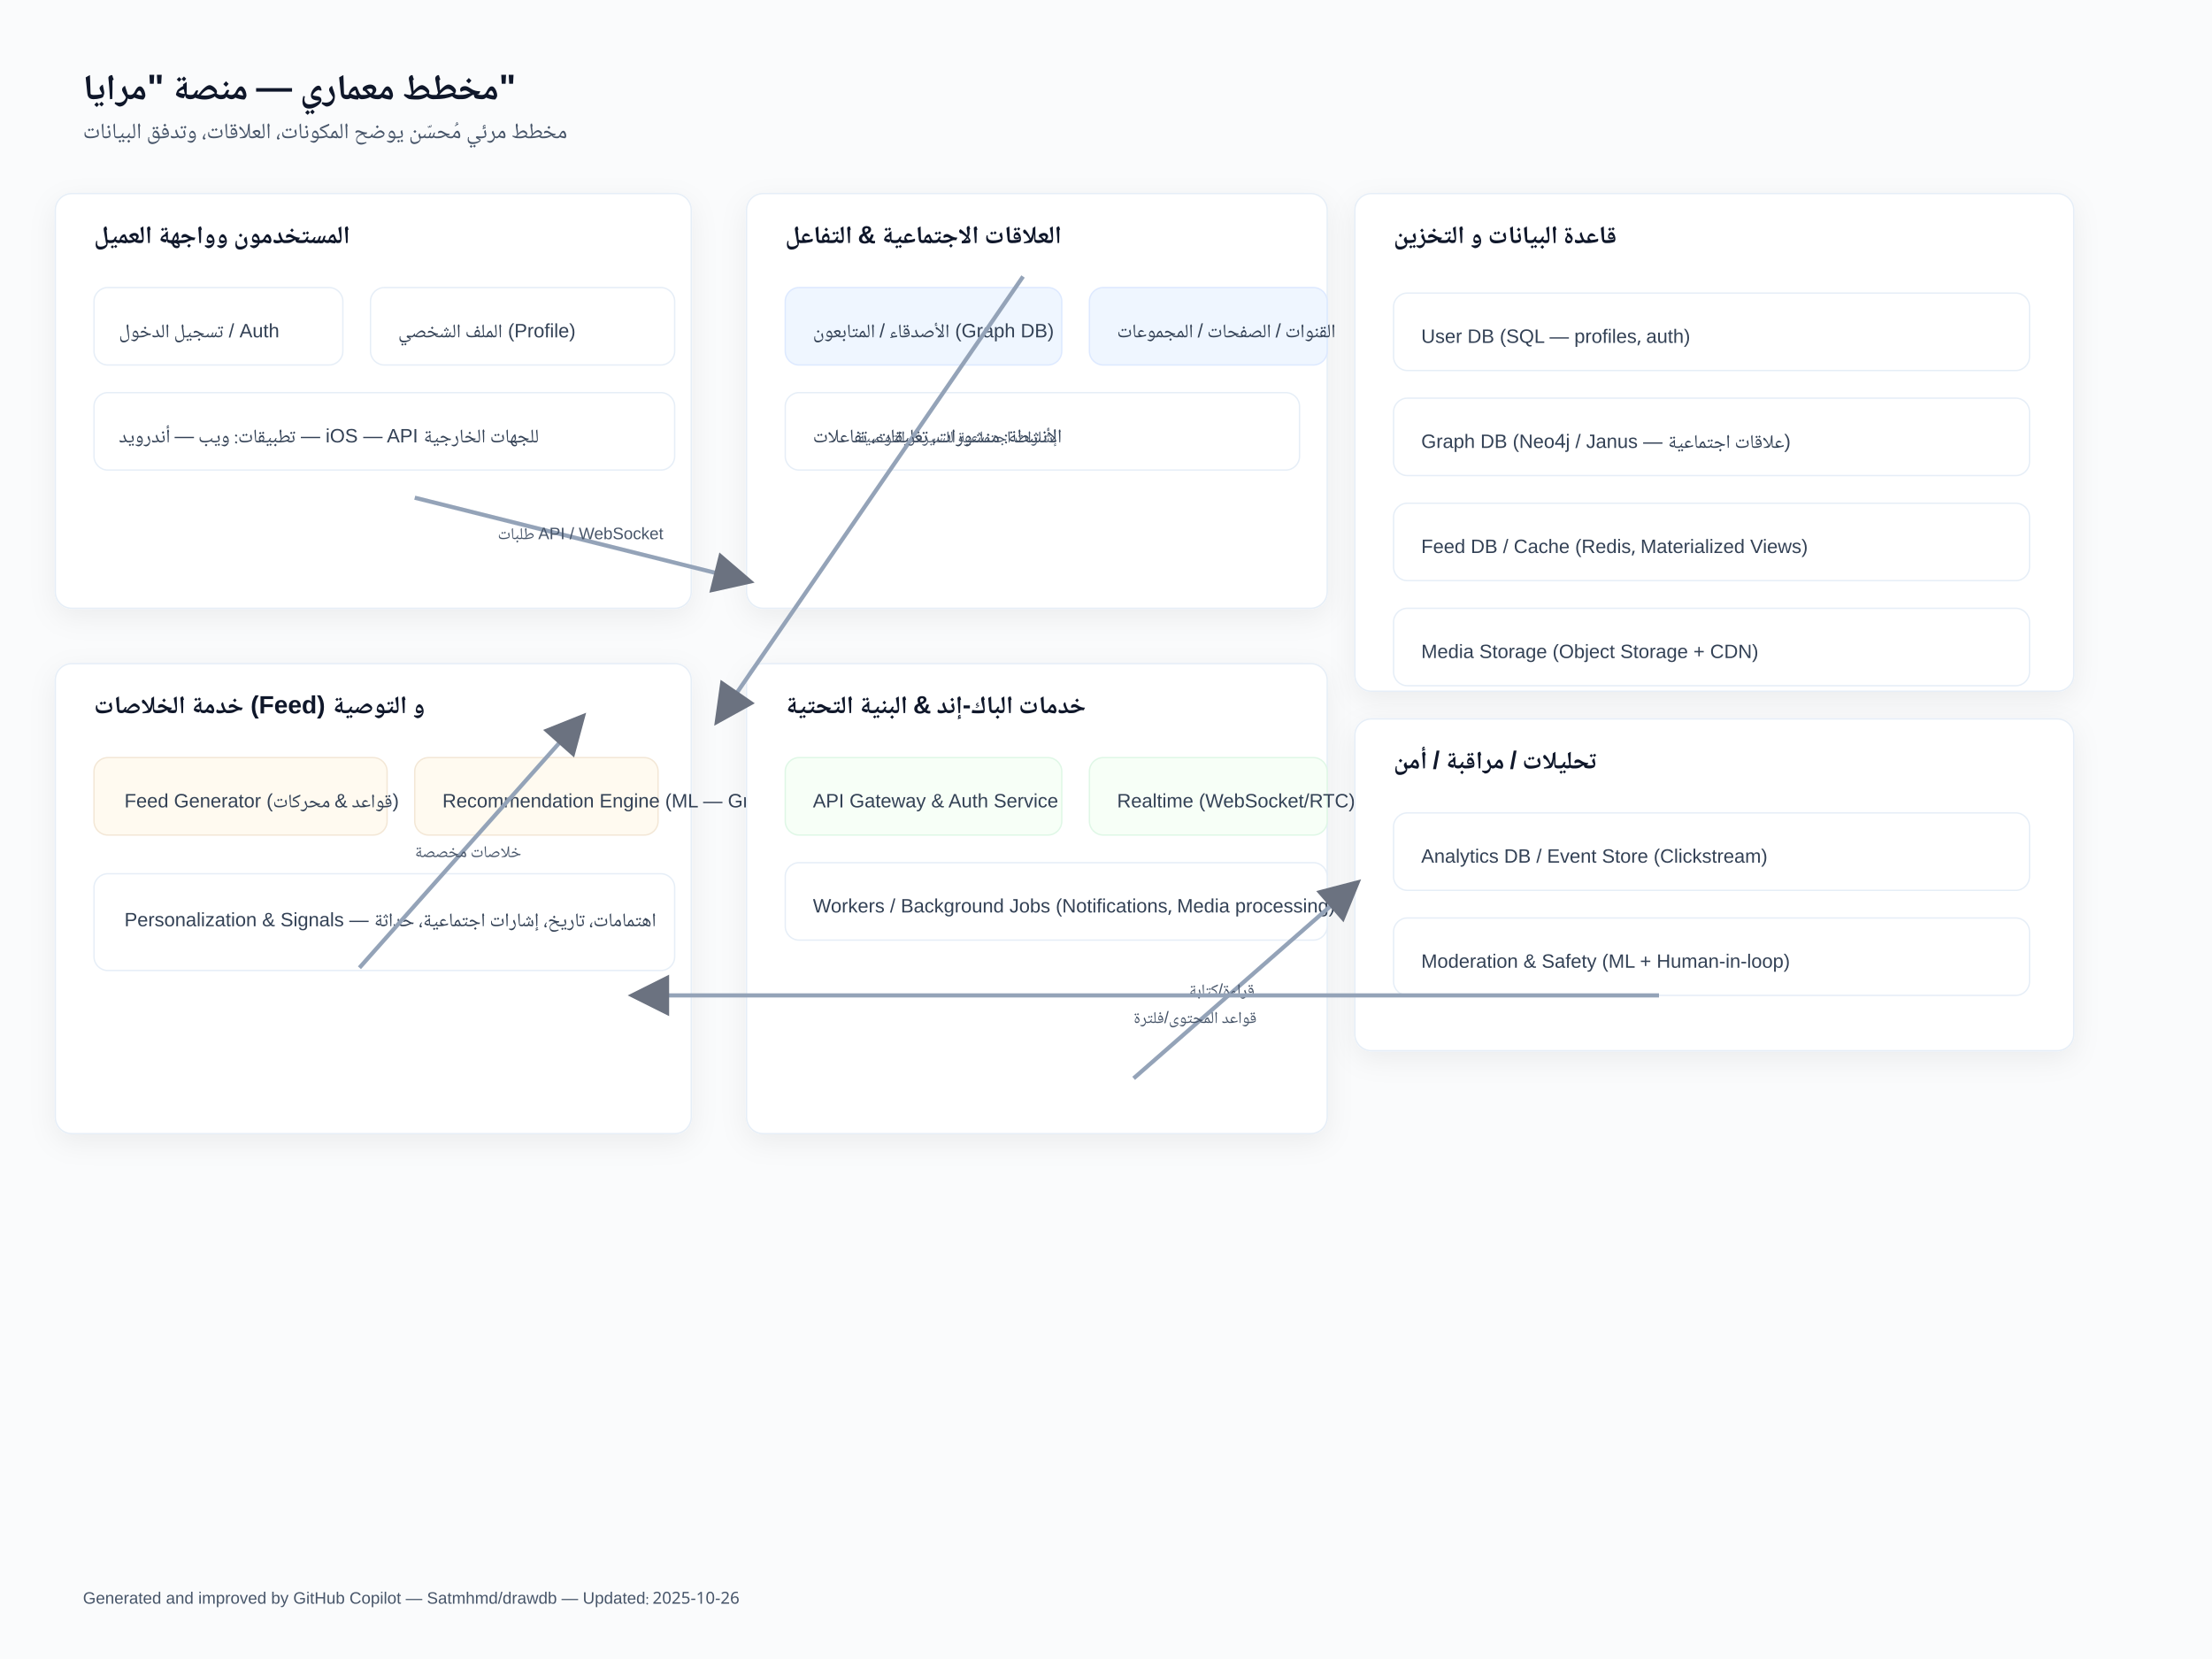
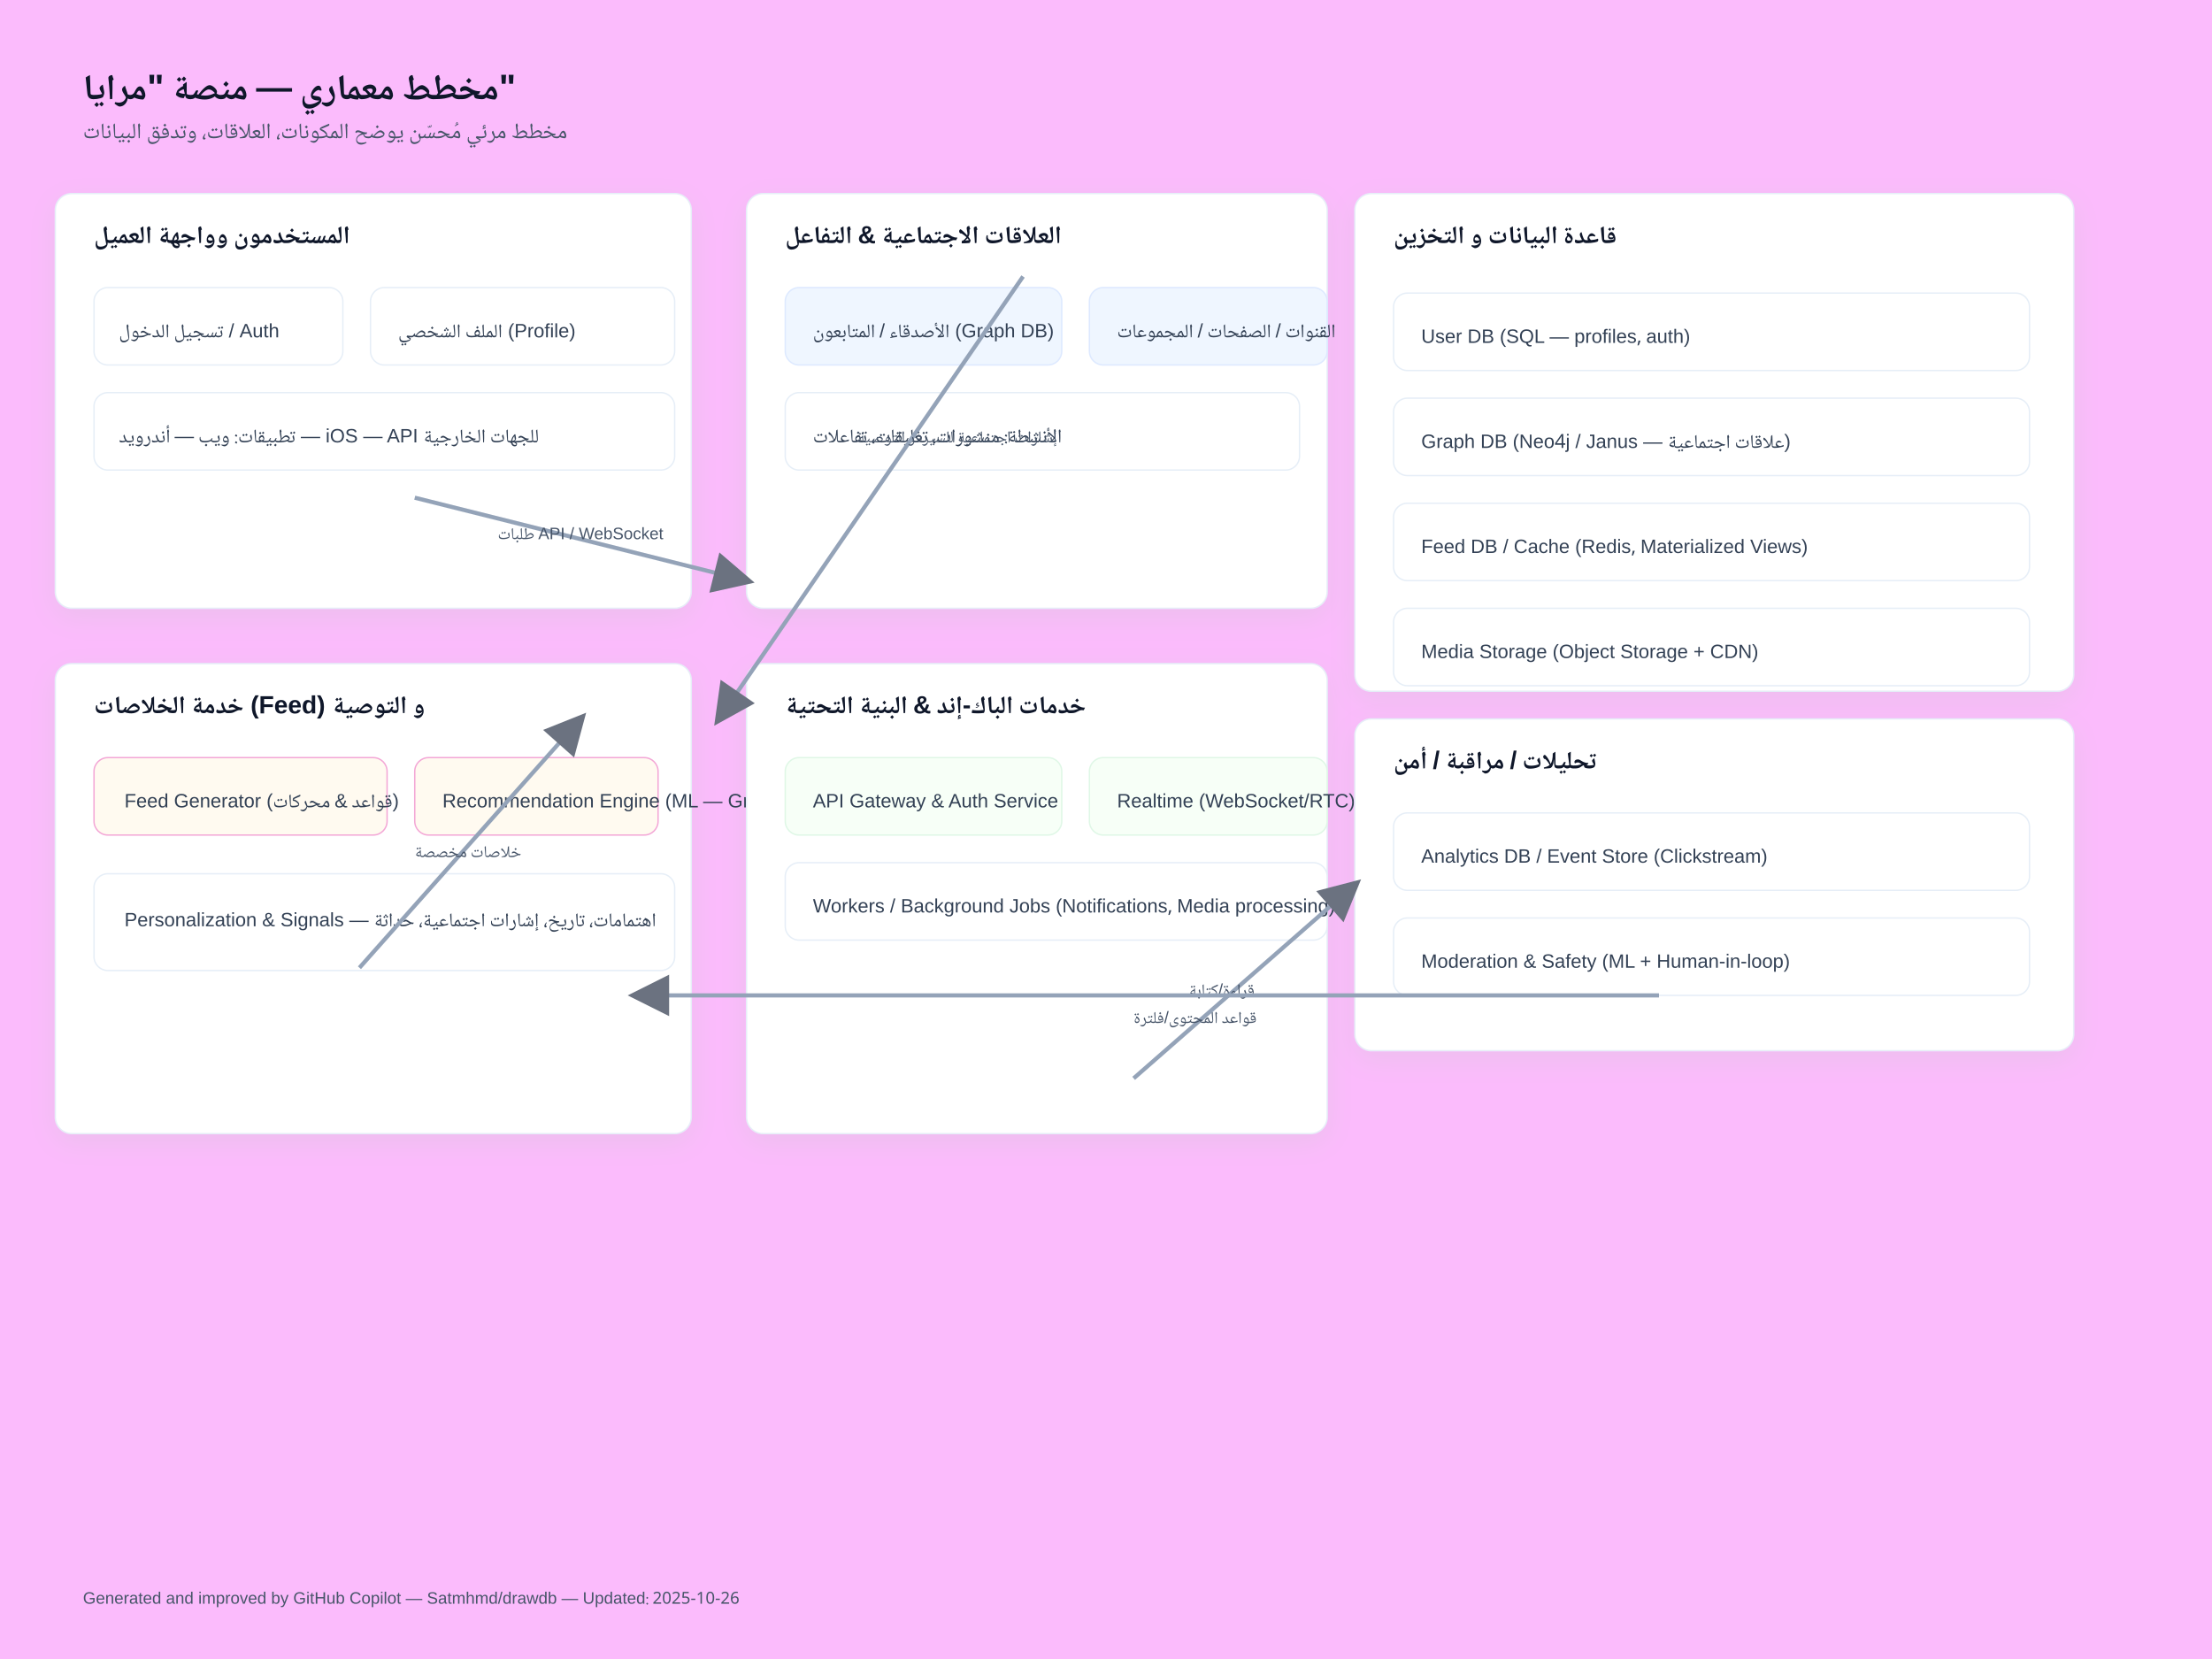
<svg xmlns="http://www.w3.org/2000/svg" width="1600" height="1200" viewBox="0 0 1600 1200">
  <defs>
    <filter id="soft" x="-20%" y="-20%" width="140%" height="140%">
-       <feDropShadow dx="0" dy="6" stdDeviation="10" flood-color="#000" flood-opacity="0.06" />
+       <feDropShadow dx="0" dy="6" stdDeviation="10" flood-color="#0AFB00" flood-opacity="0.06" />
    </filter>
    <filter id="subtle" x="-10%" y="-10%" width="120%" height="120%">
      <feGaussianBlur stdDeviation="1" result="b" />
      <feMerge>
        <feMergeNode in="b" />
        <feMergeNode in="SourceGraphic" />
      </feMerge>
    </filter>
    <marker id="arrow" markerWidth="10" markerHeight="10" refX="8" refY="5" orient="auto">
      <path d="M0,0 L10,5 L0,10 z" fill="#6B7280" />
    </marker>
    <style type="text/css">
      svg { font-family: "Cairo", "Noto Naskh Arabic", "Helvetica Neue", Arial, sans-serif; }
      .header { font-size: 26px; font-weight: 700; fill: #0F172A; }
      .sub { font-size: 16px; fill: #475569; }
      .box-title { font-size: 18px; font-weight: 700; fill: #0F172A; }
      .box-text { font-size: 14px; fill: #334155; }
      .small { font-size: 12px; fill: #475569; }
      .card { rx: 12; ry: 12; fill: #fff; stroke: #E6EEF7; filter: url(#soft); }
      .accent { fill: #EFF6FF; stroke: #DDE9FF; }
-       .yellow { fill: #FFFAF0; stroke: #F3E7D6; }
+       .yellow { fill: #FFFAF0; stroke: #F3A7D6; }
      .green { fill: #F7FFF7; stroke: #DFF7E6; }
      .db { fill: #FFF; stroke: #E6EEF7; }
    </style>
  </defs>
-   <rect width="100%" height="100%" fill="#FAFBFC" />
+   <rect width="100%" height="100%" fill="#FBBBFC" />
  <text x="60" y="72" class="header">مخطط معماري — منصة "مرايا"</text>
  <text x="60" y="100" class="sub">مخطط مرئي مُحسّن يوضح المكونات، العلاقات، وتدفق البيانات</text>
  <g transform="translate(40,140)">
    <rect class="card" x="0" y="0" width="460" height="300" rx="14" ry="14" />
    <text x="28" y="36" class="box-title">المستخدمون وواجهة العميل</text>
    <g transform="translate(28,68)">
      <rect x="0" y="0" width="180" height="56" rx="10" class="db" />
      <text x="18" y="36" class="box-text">تسجيل الدخول / Auth</text>
      <rect x="200" y="0" width="220" height="56" rx="10" class="db" />
      <text x="220" y="36" class="box-text">الملف الشخصي (Profile)</text>
      <rect x="0" y="76" width="420" height="56" rx="10" class="db" />
      <text x="18" y="112" class="box-text">تطبيقات: ويب — أندرويد — iOS — API للجهات الخارجية</text>
    </g>
  </g>
  <g transform="translate(540,140)">
    <rect class="card" x="0" y="0" width="420" height="300" rx="14" ry="14" />
    <text x="28" y="36" class="box-title">العلاقات الاجتماعية &amp; التفاعل</text>
    <g transform="translate(28,68)">
      <rect x="0" y="0" width="200" height="56" rx="10" class="accent" />
      <text x="20" y="36" class="box-text">الأصدقاء / المتابعون (Graph DB)</text>
      <rect x="220" y="0" width="172" height="56" rx="10" class="accent" />
      <text x="240" y="36" class="box-text">القنوات / الصفحات / المجموعات</text>
      <rect x="0" y="76" width="372" height="56" rx="10" class="db" />
      <text x="20" y="112" class="box-text">الأنشطة: منشورات، تعليقات، تفاعلات</text>
    </g>
  </g>
  <g transform="translate(40,480)">
    <rect class="card" x="0" y="0" width="460" height="340" rx="14" ry="14" />
    <text x="28" y="36" class="box-title">خدمة الخلاصات (Feed) و التوصية</text>
    <g transform="translate(28,68)">
      <rect x="0" y="0" width="212" height="56" rx="10" class="yellow" />
      <text x="22" y="36" class="box-text">Feed Generator (قواعد &amp; محركات)</text>
      <rect x="232" y="0" width="176" height="56" rx="10" class="yellow" />
      <text x="252" y="36" class="box-text">Recommendation Engine (ML — Graph + Content)</text>
      <rect x="0" y="84" width="420" height="70" rx="10" class="db" />
      <text x="22" y="122" class="box-text">Personalization &amp; Signals — اهتمامات، تاريخ، إشارات اجتماعية، حداثة</text>
    </g>
  </g>
  <g transform="translate(540,480)">
    <rect class="card" x="0" y="0" width="420" height="340" rx="14" ry="14" />
    <text x="28" y="36" class="box-title">خدمات الباك-إند &amp; البنية التحتية</text>
    <g transform="translate(28,68)">
      <rect x="0" y="0" width="200" height="56" rx="10" class="green" />
      <text x="20" y="36" class="box-text">API Gateway &amp; Auth Service</text>
      <rect x="220" y="0" width="172" height="56" rx="10" class="green" />
      <text x="240" y="36" class="box-text">Realtime (WebSocket/RTC) &amp; Message Broker</text>
      <rect x="0" y="76" width="392" height="56" rx="10" class="db" />
      <text x="20" y="112" class="box-text">Workers / Background Jobs (Notifications, Media processing)</text>
    </g>
  </g>
  <g transform="translate(980,140)">
    <rect class="card" x="0" y="0" width="520" height="360" rx="14" ry="14" />
    <text x="28" y="36" class="box-title">قاعدة البيانات و التخزين</text>
    <g transform="translate(28,72)">
      <rect x="0" y="0" width="460" height="56" rx="10" class="db" />
      <text x="20" y="36" class="box-text">User DB (SQL — profiles, auth)</text>
      <rect x="0" y="76" width="460" height="56" rx="10" class="db" />
      <text x="20" y="112" class="box-text">Graph DB (Neo4j / Janus — علاقات اجتماعية)</text>
      <rect x="0" y="152" width="460" height="56" rx="10" class="db" />
      <text x="20" y="188" class="box-text">Feed DB / Cache (Redis, Materialized Views)</text>
      <rect x="0" y="228" width="460" height="56" rx="10" class="db" />
      <text x="20" y="264" class="box-text">Media Storage (Object Storage + CDN)</text>
    </g>
  </g>
  <g transform="translate(980,520)">
    <rect class="card" x="0" y="0" width="520" height="240" rx="14" ry="14" />
    <text x="28" y="36" class="box-title">تحليلات / مراقبة / أمن</text>
    <g transform="translate(28,68)">
      <rect x="0" y="0" width="460" height="56" rx="10" class="db" />
      <text x="20" y="36" class="box-text">Analytics DB / Event Store (Clickstream)</text>
      <rect x="0" y="76" width="460" height="56" rx="10" class="db" />
      <text x="20" y="112" class="box-text">Moderation &amp; Safety (ML + Human-in-loop)</text>
    </g>
  </g>
  <g class="small">
    <line x1="300" y1="360" x2="540" y2="420" stroke="#94A3B8" stroke-width="3" marker-end="url(#arrow)" />
    <text x="360" y="390">طلبات API / WebSocket</text>
    <line x1="820" y1="780" x2="980" y2="640" stroke="#94A3B8" stroke-width="3" marker-end="url(#arrow)" />
    <text x="860" y="720">قراءة/كتابة</text>
    <line x1="260" y1="700" x2="420" y2="520" stroke="#94A3B8" stroke-width="3" marker-end="url(#arrow)" />
    <text x="300" y="620">خلاصات مخصصة</text>
    <line x1="740" y1="200" x2="520" y2="520" stroke="#94A3B8" stroke-width="3" marker-end="url(#arrow)" />
    <text x="620" y="320">إشارات اجتماعية للسيرفر التوصية</text>
    <line x1="1200" y1="720" x2="460" y2="720" stroke="#94A3B8" stroke-width="3" marker-end="url(#arrow)" />
    <text x="820" y="740">قواعد المحتوى/فلترة</text>
  </g>
  <text x="60" y="1160" class="small">Generated and improved by GitHub Copilot — Satmhmd/drawdb — Updated: 2025-10-26</text>
</svg>
